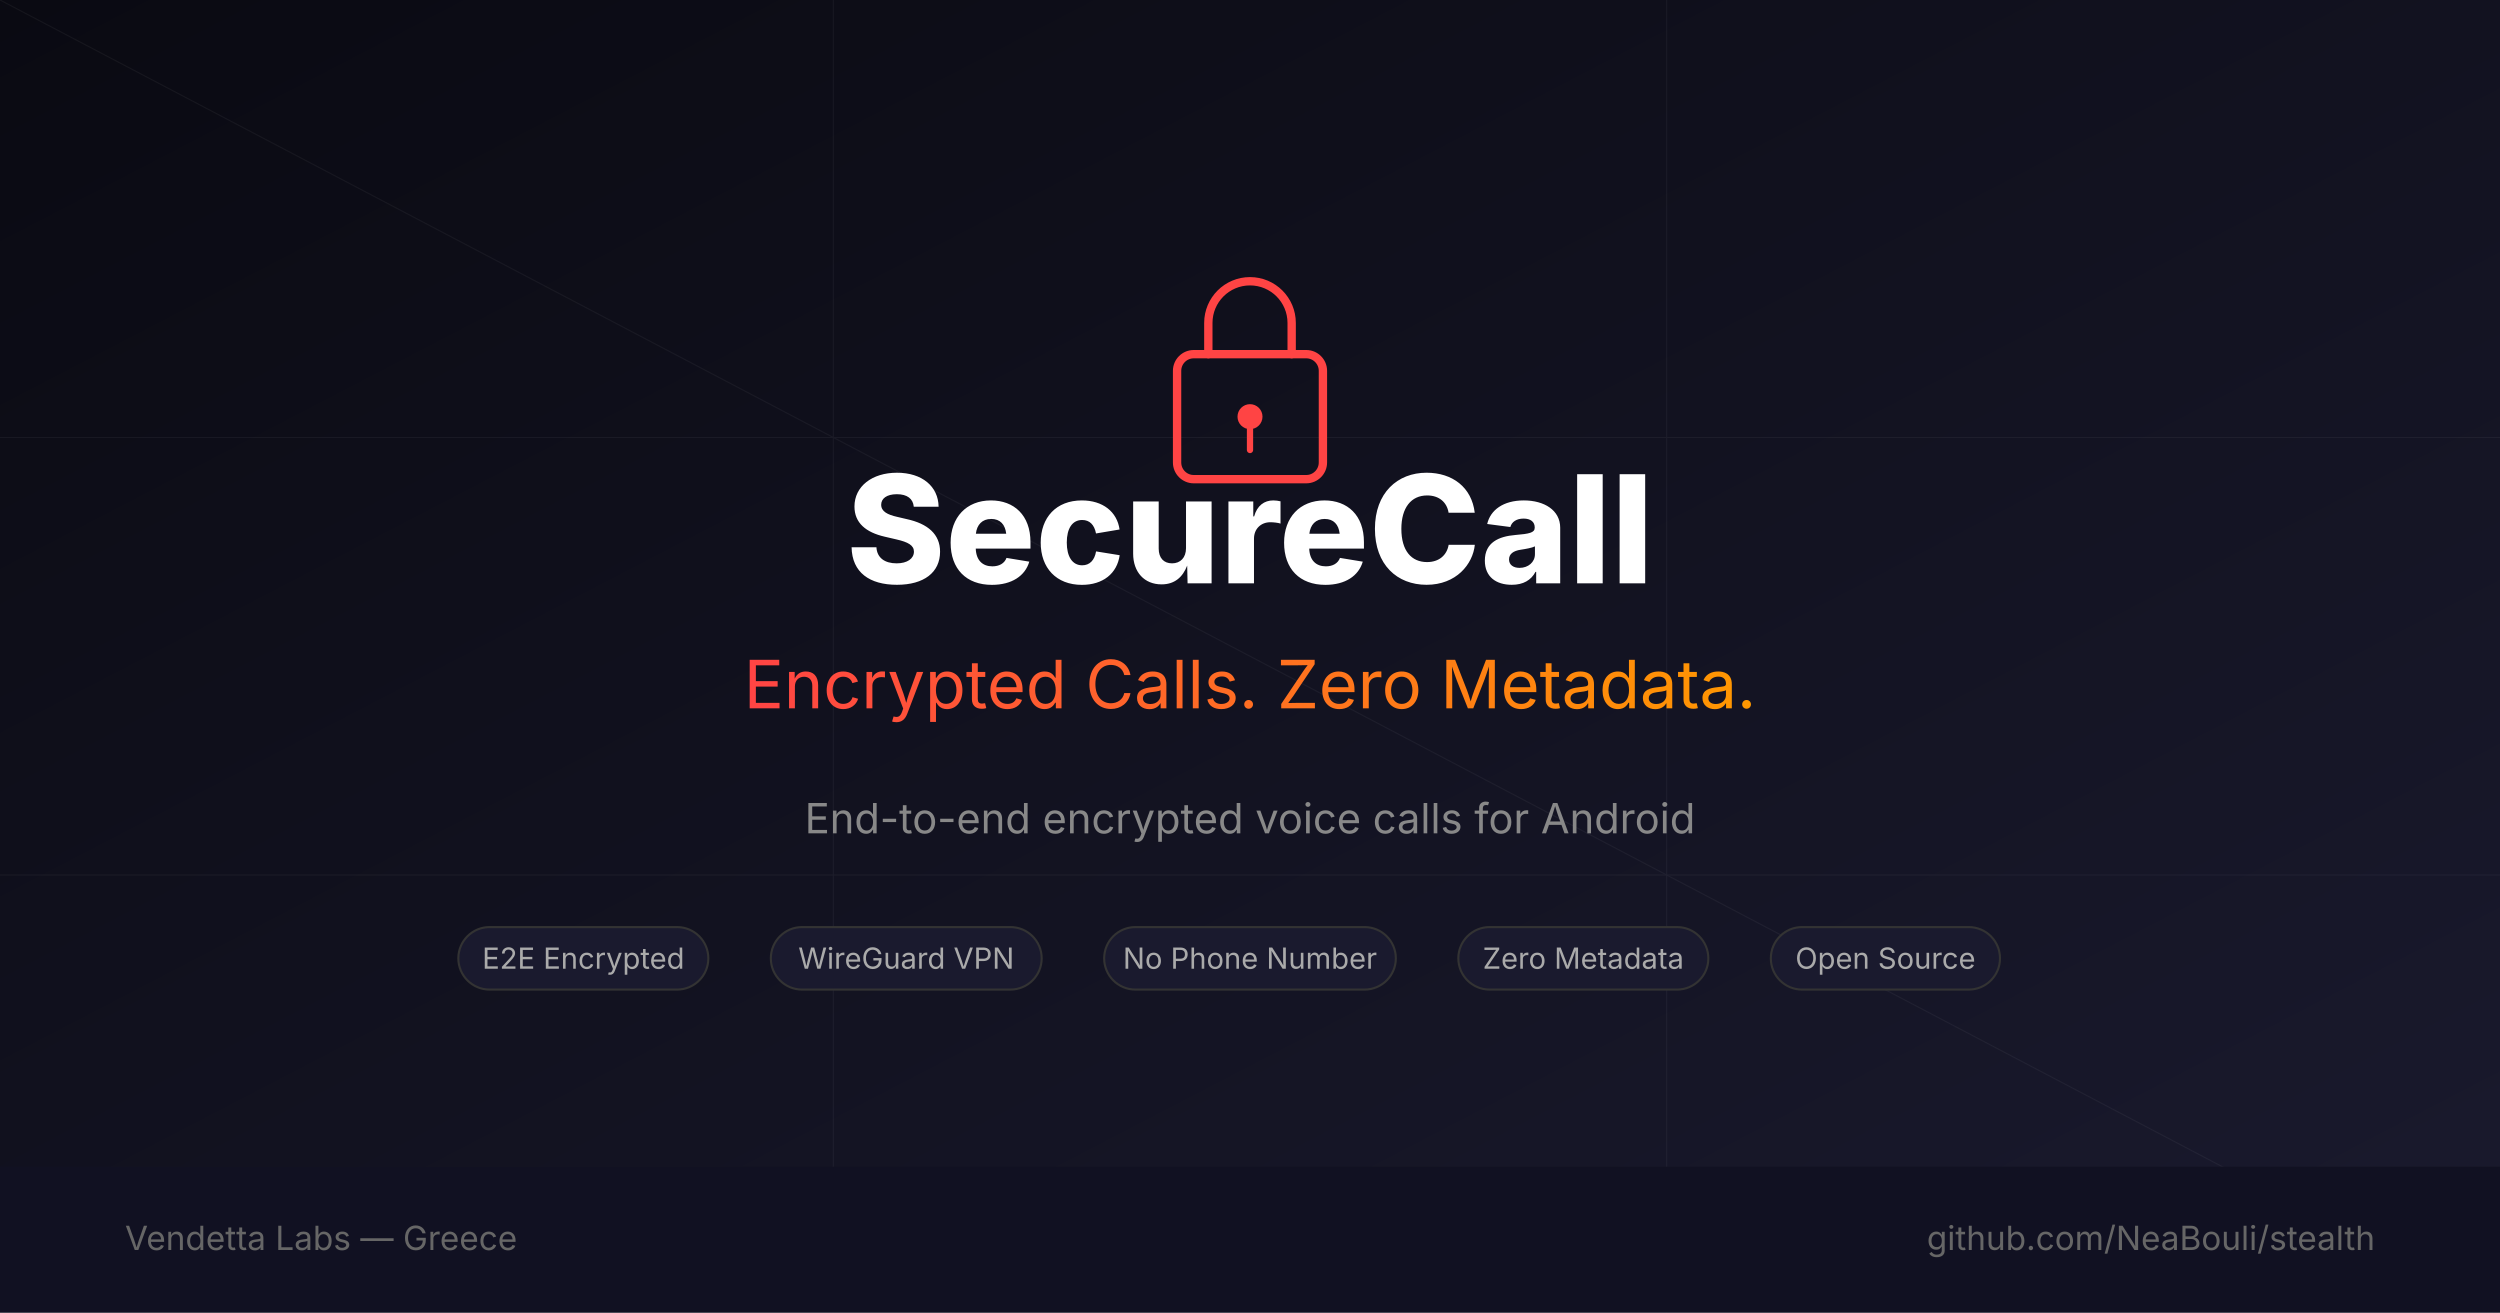
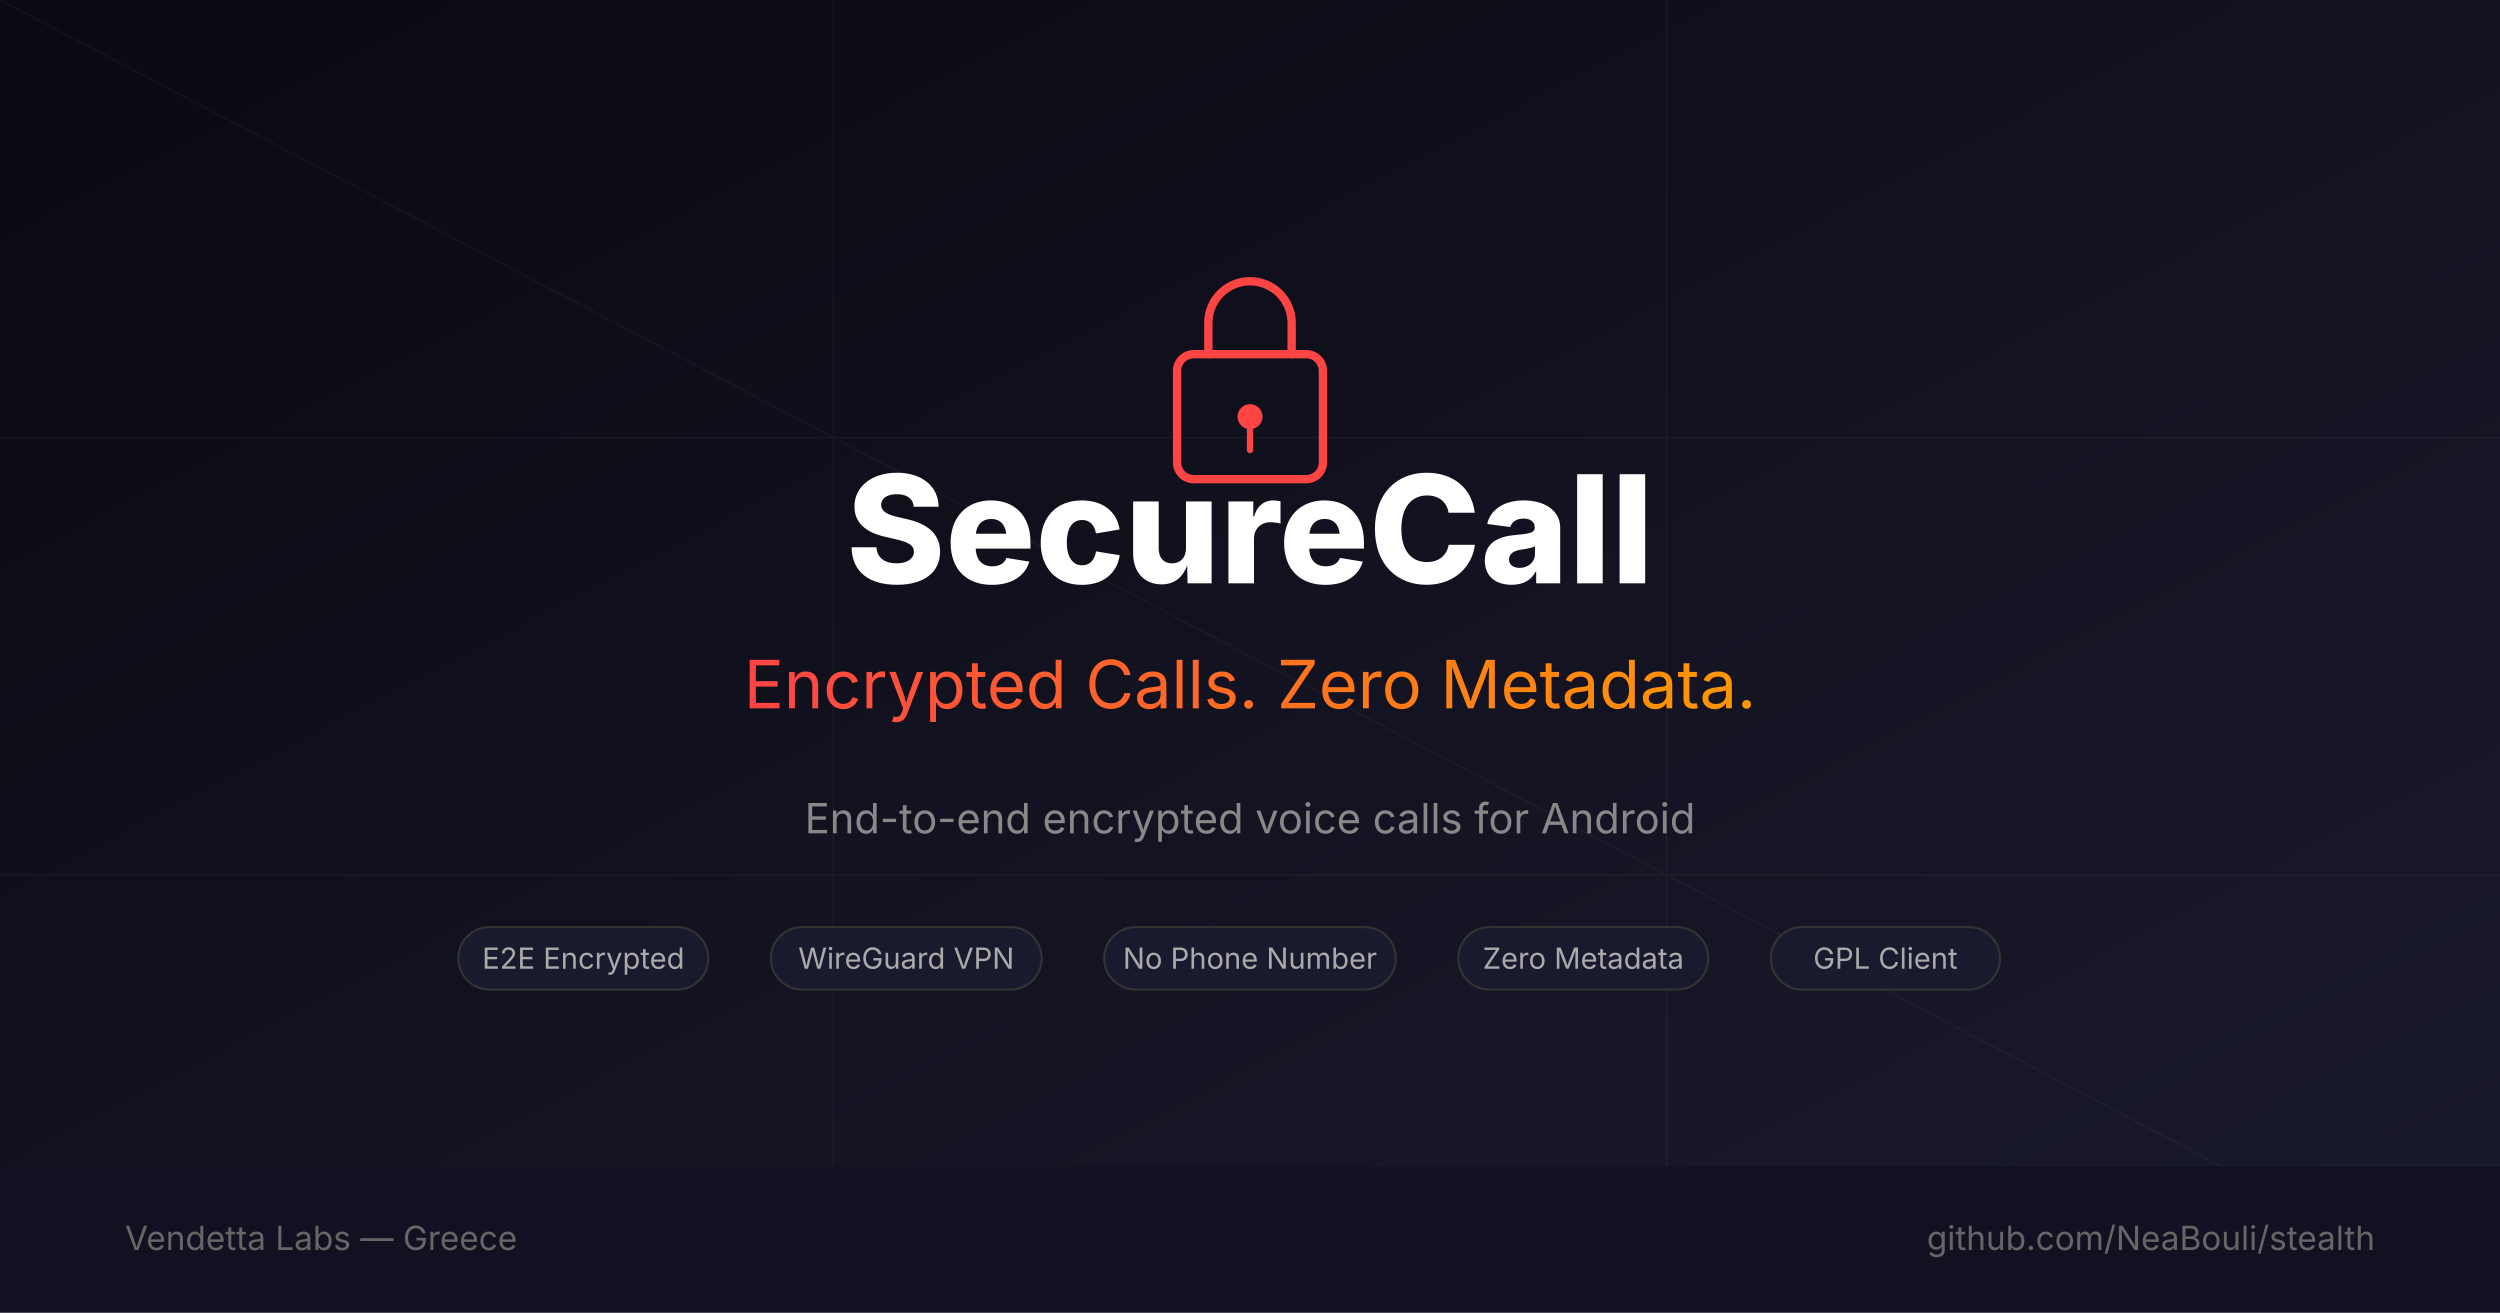
<svg xmlns="http://www.w3.org/2000/svg" width="1200" height="630" viewBox="0 0 1200 630">
  <defs>
    <linearGradient id="bg" x1="0" y1="0" x2="1" y2="1">
      <stop offset="0%" stop-color="#0a0a12" />
      <stop offset="100%" stop-color="#1a1a2e" />
    </linearGradient>
    <linearGradient id="accent" x1="0" y1="0" x2="1" y2="0">
      <stop offset="0%" stop-color="#FF4444" />
      <stop offset="100%" stop-color="#FF9800" />
    </linearGradient>
  </defs>
  <rect width="1200" height="630" fill="url(#bg)" />
  <g opacity="0.05" stroke="#ffffff" stroke-width="0.5">
    <line x1="0" y1="0" x2="1200" y2="630" />
    <line x1="400" y1="0" x2="400" y2="630" />
    <line x1="800" y1="0" x2="800" y2="630" />
    <line x1="0" y1="210" x2="1200" y2="210" />
    <line x1="0" y1="420" x2="1200" y2="420" />
  </g>
  <g transform="translate(540, 120)">
    <rect x="25" y="50" width="70" height="60" rx="8" fill="none" stroke="#FF4444" stroke-width="4" />
    <path d="M40,50 V35 A20,20 0 0,1 80,35 V50" fill="none" stroke="#FF4444" stroke-width="4" stroke-linecap="round" />
    <circle cx="60" cy="80" r="6" fill="#FF4444" />
    <line x1="60" y1="86" x2="60" y2="96" stroke="#FF4444" stroke-width="3" stroke-linecap="round" />
  </g>
  <text x="600" y="280" text-anchor="middle" font-family="Inter, -apple-system, sans-serif" font-size="72" font-weight="800" fill="#ffffff">SecureCall</text>
  <text x="600" y="340" text-anchor="middle" font-family="Inter, -apple-system, sans-serif" font-size="32" font-weight="400" fill="url(#accent)">Encrypted Calls. Zero Metadata.</text>
  <text x="600" y="400" text-anchor="middle" font-family="Inter, -apple-system, sans-serif" font-size="20" fill="#888888">End-to-end encrypted voice calls for Android</text>
  <g transform="translate(600, 460)" text-anchor="middle" font-family="Inter, sans-serif" font-size="14" fill="#aaaaaa">
    <rect x="-380" y="-15" width="120" height="30" rx="15" fill="#1a1a2e" stroke="#333" stroke-width="1" />
    <text x="-320" y="5">E2E Encrypted</text>
    <rect x="-230" y="-15" width="130" height="30" rx="15" fill="#1a1a2e" stroke="#333" stroke-width="1" />
    <text x="-165" y="5">WireGuard VPN</text>
    <rect x="-70" y="-15" width="140" height="30" rx="15" fill="#1a1a2e" stroke="#333" stroke-width="1" />
    <text x="0" y="5">No Phone Number</text>
    <rect x="100" y="-15" width="120" height="30" rx="15" fill="#1a1a2e" stroke="#333" stroke-width="1" />
    <text x="160" y="5">Zero Metadata</text>
    <rect x="250" y="-15" width="110" height="30" rx="15" fill="#1a1a2e" stroke="#333" stroke-width="1" />
-     <text x="305" y="5">Open Source</text>
+     <text x="305" y="5">GPL Client</text>
  </g>
  <rect x="0" y="560" width="1200" height="70" fill="#111122" />
  <text x="60" y="600" font-family="Inter, sans-serif" font-size="16" fill="#666666">Vendetta Labs — Greece</text>
  <text x="1140" y="600" text-anchor="end" font-family="Inter, sans-serif" font-size="16" fill="#666666">github.com/NeaBouli/stealth</text>
</svg>
